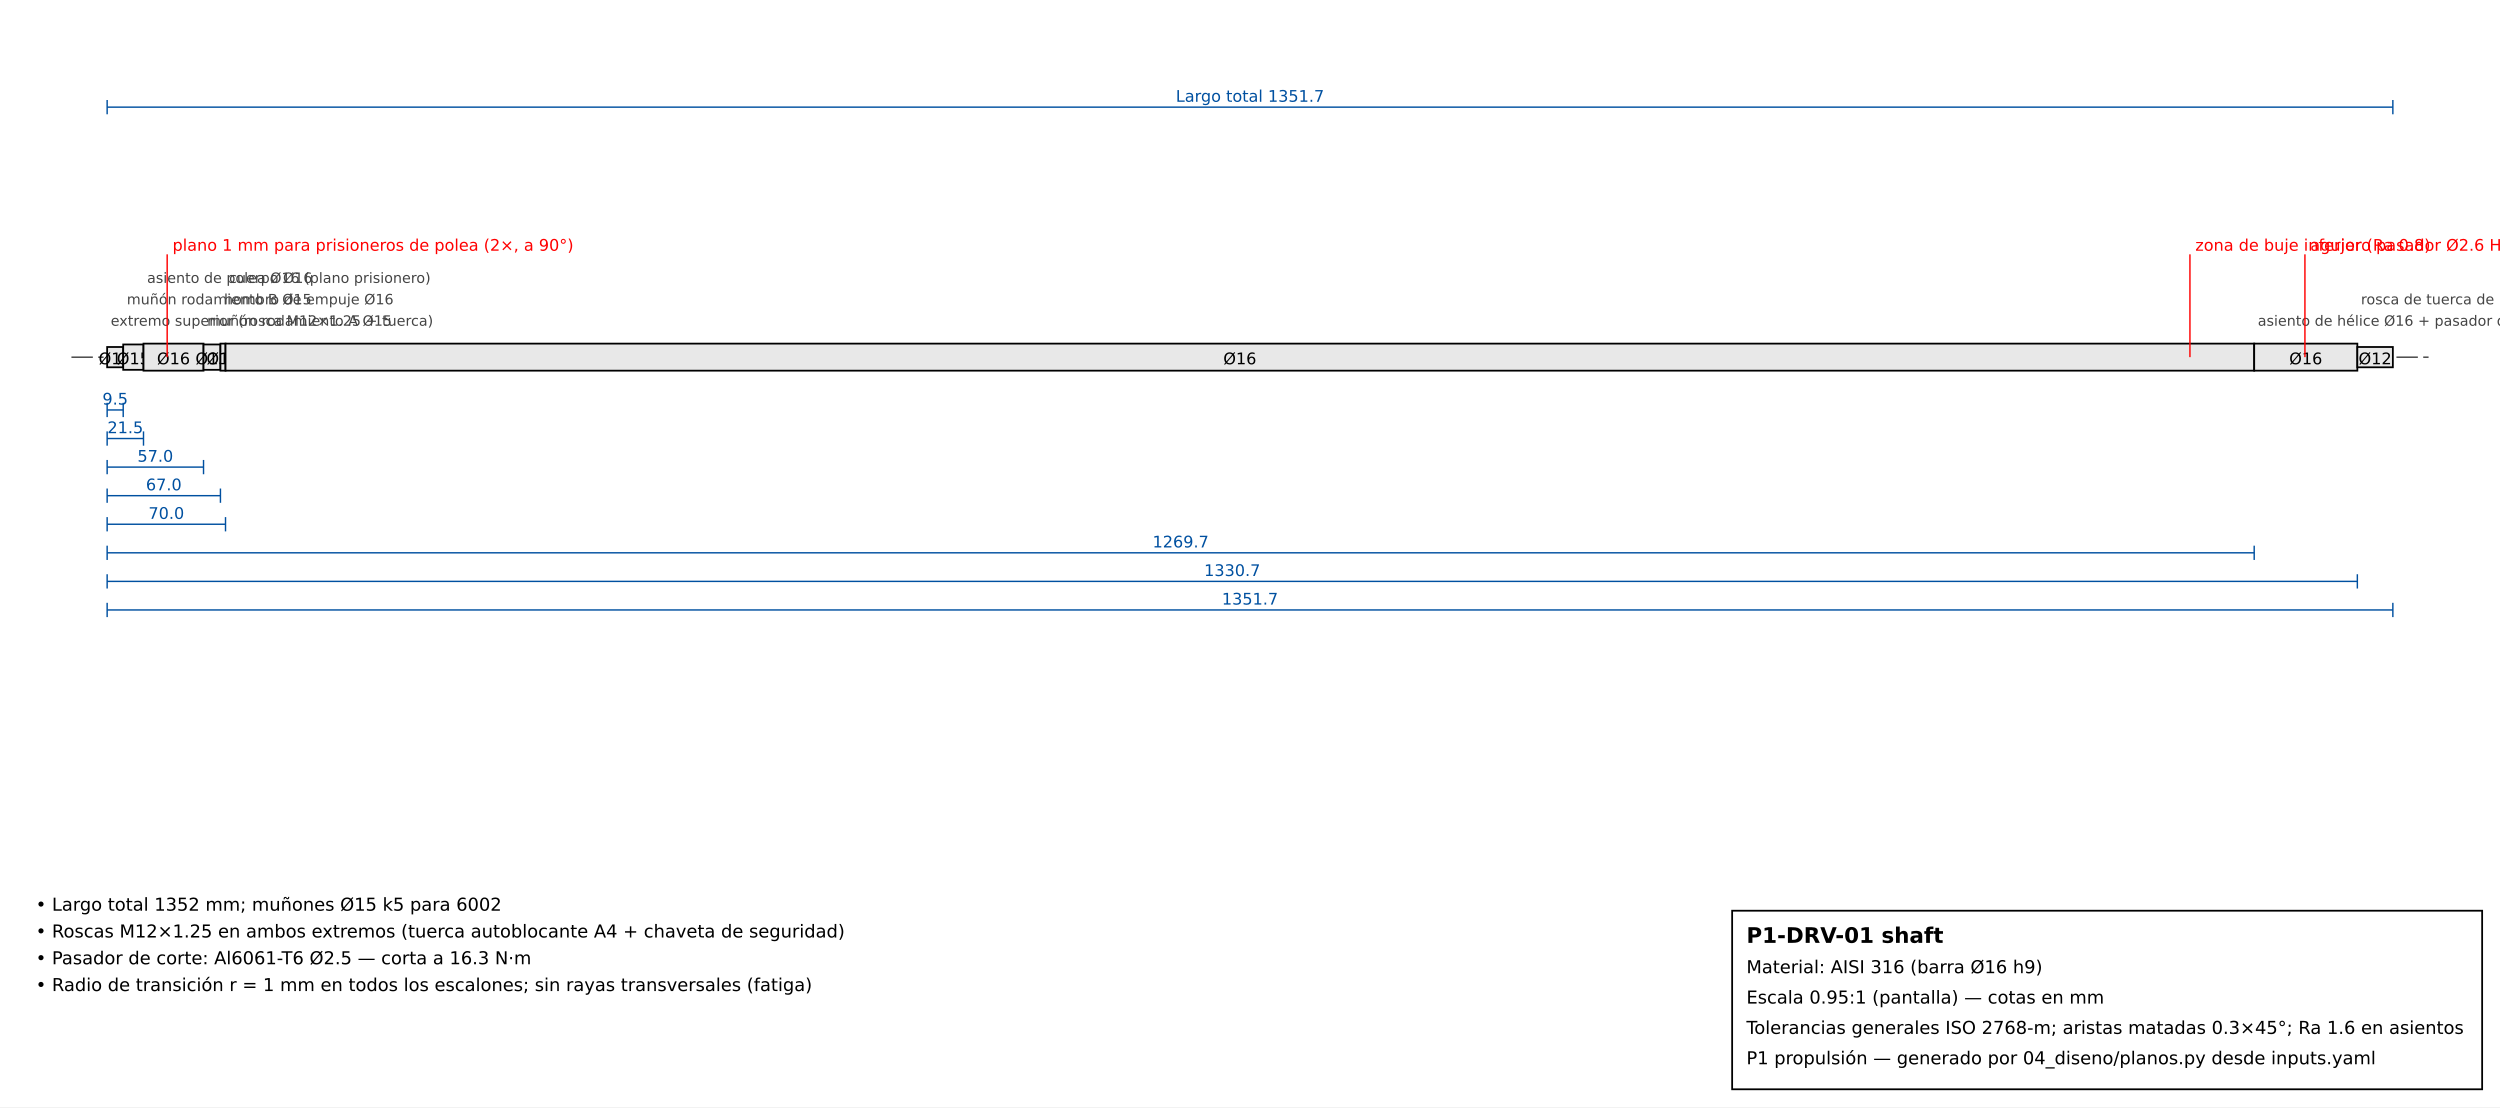
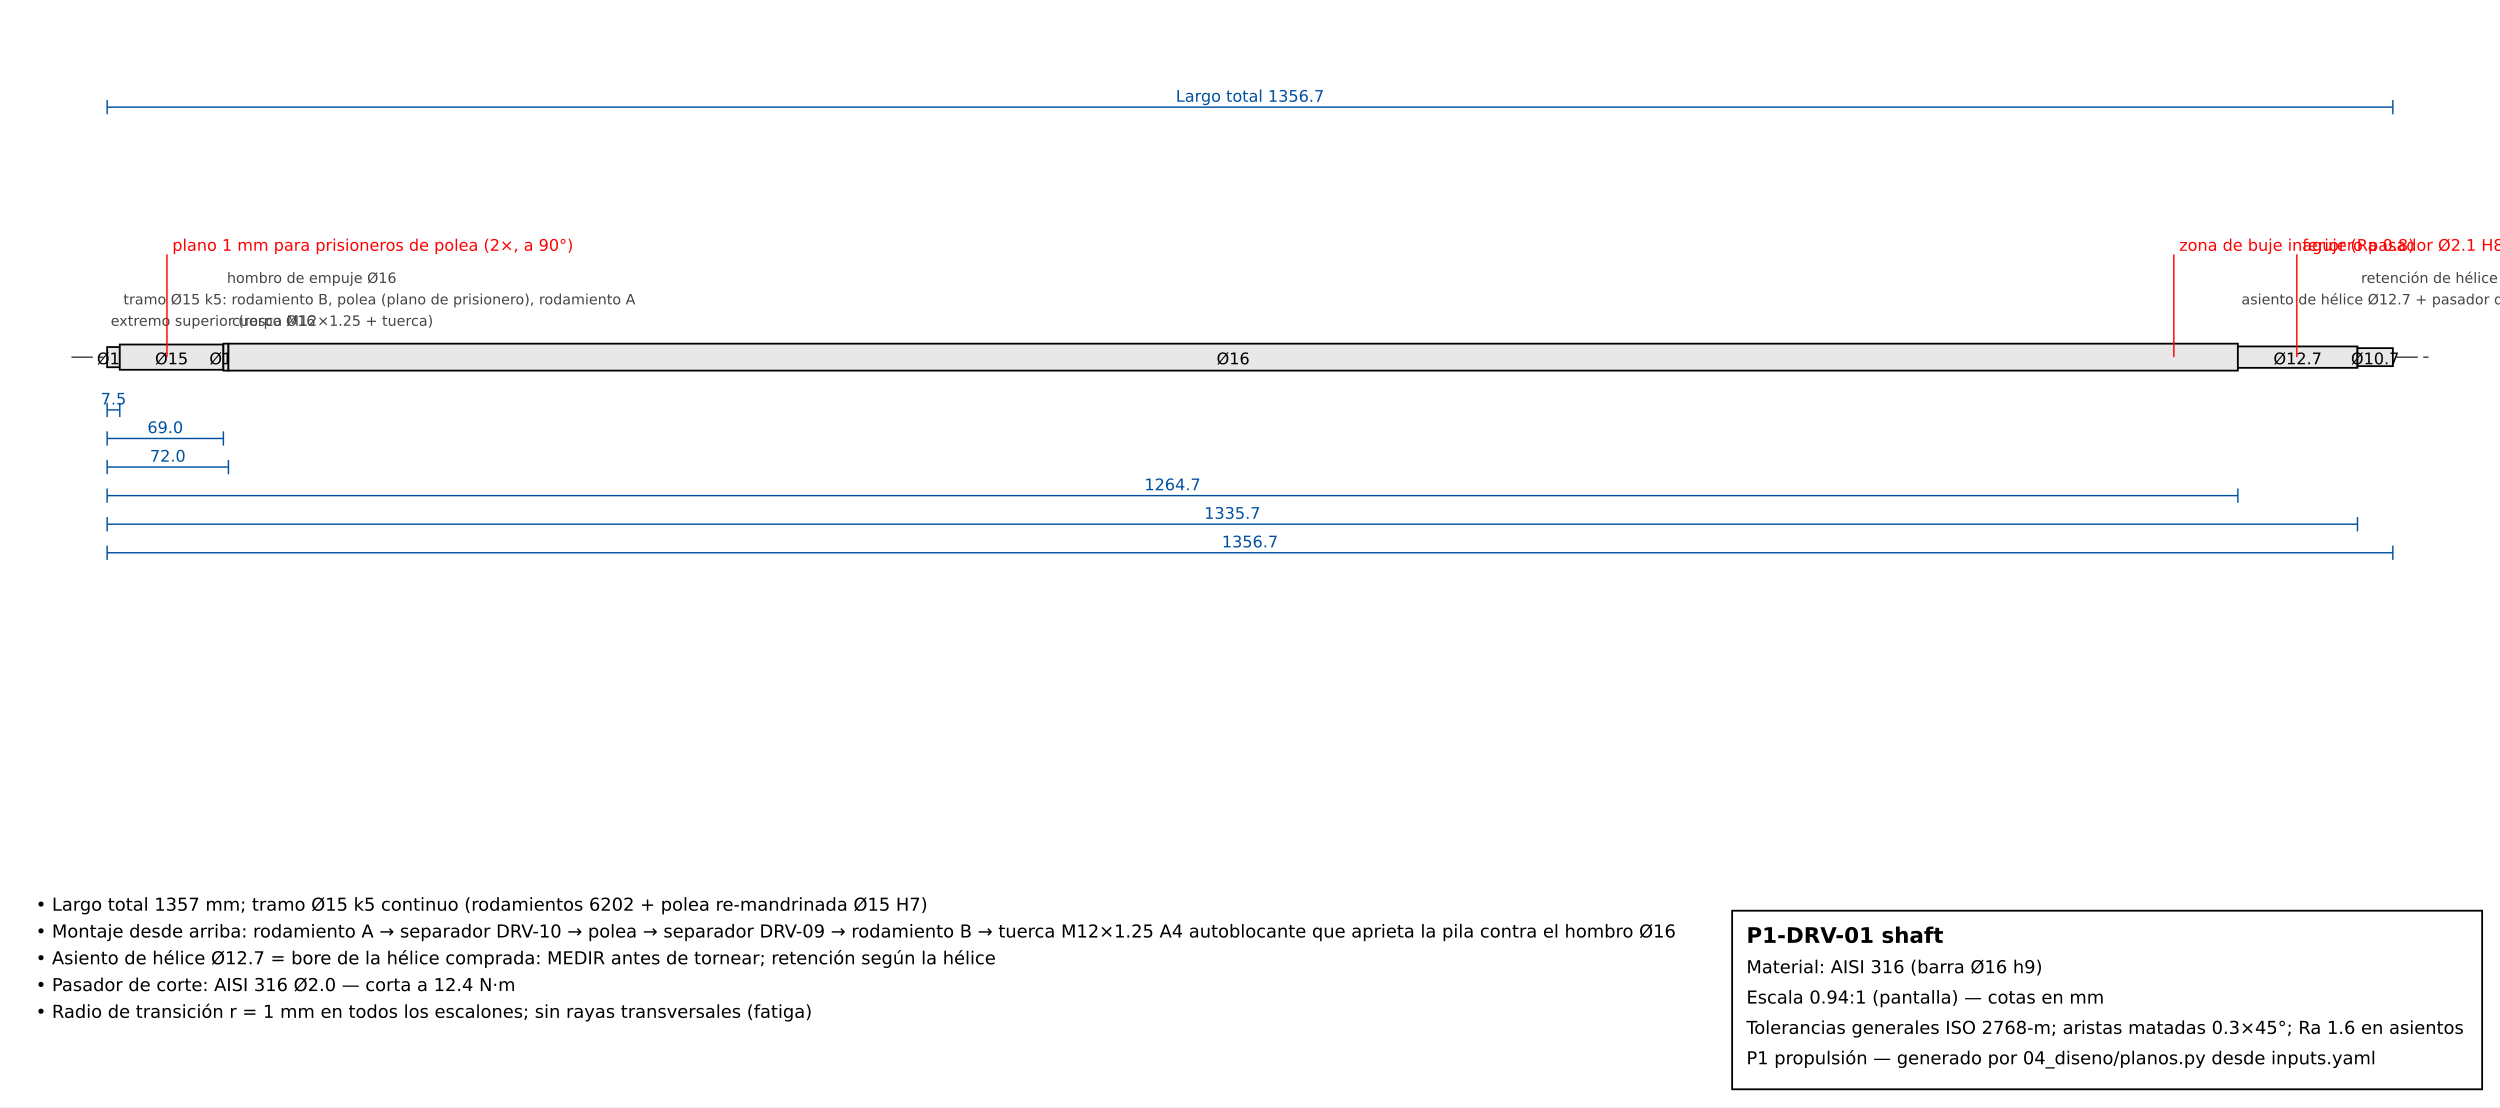
<svg xmlns="http://www.w3.org/2000/svg" baseProfile="full" height="620" version="1.1" width="1400">
  <defs />
  <rect fill="white" height="620" width="1400" x="0" y="0" />
  <line stroke="black" stroke-dasharray="12,3,3,3" stroke-width="0.6" x1="40" x2="1360.0" y1="200" y2="200" />
-   <rect fill="#e8e8e8" height="11.363" stroke="black" stroke-width="1" width="8.996" x="60" y="194.318" />
-   <text font-family="DejaVu Sans" font-size="9" text-anchor="middle" x="64.498" y="204">Ø12</text>
-   <line stroke="#0050a0" stroke-width="0.8" x1="60" x2="68.996" y1="229.576" y2="229.576" />
-   <line stroke="#0050a0" stroke-width="0.8" x1="60" x2="60" y1="225.576" y2="233.576" />
-   <line stroke="#0050a0" stroke-width="0.8" x1="68.996" x2="68.996" y1="225.576" y2="233.576" />
-   <text fill="#0050a0" font-family="DejaVu Sans" font-size="9" text-anchor="middle" x="64.498" y="226.576">9.5</text>
-   <text fill="#444" font-family="DejaVu Sans" font-size="8" x="62" y="182.424">extremo superior (rosca M12×1.25 + tuerca)</text>
-   <rect fill="#e8e8e8" height="14.204" stroke="black" stroke-width="1" width="11.363" x="68.996" y="192.898" />
-   <text font-family="DejaVu Sans" font-size="9" text-anchor="middle" x="74.678" y="204">Ø15</text>
-   <line stroke="#0050a0" stroke-width="0.8" x1="60" x2="80.359" y1="245.576" y2="245.576" />
-   <line stroke="#0050a0" stroke-width="0.8" x1="60" x2="60" y1="241.576" y2="249.576" />
-   <line stroke="#0050a0" stroke-width="0.8" x1="80.359" x2="80.359" y1="241.576" y2="249.576" />
-   <text fill="#0050a0" font-family="DejaVu Sans" font-size="9" text-anchor="middle" x="70.18" y="242.576">21.5</text>
-   <text fill="#444" font-family="DejaVu Sans" font-size="8" x="70.996" y="170.424">muñón rodamiento B Ø15</text>
-   <rect fill="#e8e8e8" height="15.151" stroke="black" stroke-width="1" width="33.617" x="80.359" y="192.424" />
-   <text font-family="DejaVu Sans" font-size="9" text-anchor="middle" x="97.168" y="204">Ø16</text>
-   <line stroke="#0050a0" stroke-width="0.8" x1="60" x2="113.976" y1="261.576" y2="261.576" />
-   <line stroke="#0050a0" stroke-width="0.8" x1="60" x2="60" y1="257.576" y2="265.576" />
-   <line stroke="#0050a0" stroke-width="0.8" x1="113.976" x2="113.976" y1="257.576" y2="265.576" />
-   <text fill="#0050a0" font-family="DejaVu Sans" font-size="9" text-anchor="middle" x="86.988" y="258.576">57.0</text>
-   <text fill="#444" font-family="DejaVu Sans" font-size="8" x="82.359" y="158.424">asiento de polea Ø16 (plano prisionero)</text>
-   <rect fill="#e8e8e8" height="14.204" stroke="black" stroke-width="1" width="9.469" x="113.976" y="192.898" />
-   <text font-family="DejaVu Sans" font-size="9" text-anchor="middle" x="118.711" y="204">Ø15</text>
-   <line stroke="#0050a0" stroke-width="0.8" x1="60" x2="123.445" y1="277.576" y2="277.576" />
-   <line stroke="#0050a0" stroke-width="0.8" x1="60" x2="60" y1="273.576" y2="281.576" />
-   <line stroke="#0050a0" stroke-width="0.8" x1="123.445" x2="123.445" y1="273.576" y2="281.576" />
-   <text fill="#0050a0" font-family="DejaVu Sans" font-size="9" text-anchor="middle" x="91.723" y="274.576">67.0</text>
-   <text fill="#444" font-family="DejaVu Sans" font-size="8" x="115.976" y="182.424">muñón rodamiento A Ø15</text>
-   <rect fill="#e8e8e8" height="15.151" stroke="black" stroke-width="1" width="2.841" x="123.445" y="192.424" />
-   <text font-family="DejaVu Sans" font-size="9" text-anchor="middle" x="124.866" y="204">Ø16</text>
-   <line stroke="#0050a0" stroke-width="0.8" x1="60" x2="126.286" y1="293.576" y2="293.576" />
-   <line stroke="#0050a0" stroke-width="0.8" x1="60" x2="60" y1="289.576" y2="297.576" />
-   <line stroke="#0050a0" stroke-width="0.8" x1="126.286" x2="126.286" y1="289.576" y2="297.576" />
-   <text fill="#0050a0" font-family="DejaVu Sans" font-size="9" text-anchor="middle" x="93.143" y="290.576">70.0</text>
-   <text fill="#444" font-family="DejaVu Sans" font-size="8" x="125.445" y="170.424">hombro de empuje Ø16</text>
-   <rect fill="#e8e8e8" height="15.151" stroke="black" stroke-width="1" width="1136.064" x="126.286" y="192.424" />
-   <text font-family="DejaVu Sans" font-size="9" text-anchor="middle" x="694.318" y="204">Ø16</text>
-   <line stroke="#0050a0" stroke-width="0.8" x1="60" x2="1262.35" y1="309.576" y2="309.576" />
-   <line stroke="#0050a0" stroke-width="0.8" x1="60" x2="60" y1="305.576" y2="313.576" />
-   <line stroke="#0050a0" stroke-width="0.8" x1="1262.35" x2="1262.35" y1="305.576" y2="313.576" />
-   <text fill="#0050a0" font-family="DejaVu Sans" font-size="9" text-anchor="middle" x="661.175" y="306.576">1269.7</text>
-   <text fill="#444" font-family="DejaVu Sans" font-size="8" x="128.286" y="158.424">cuerpo Ø16</text>
-   <rect fill="#e8e8e8" height="15.151" stroke="black" stroke-width="1" width="57.764" x="1262.35" y="192.424" />
-   <text font-family="DejaVu Sans" font-size="9" text-anchor="middle" x="1291.232" y="204">Ø16</text>
-   <line stroke="#0050a0" stroke-width="0.8" x1="60" x2="1320.114" y1="325.576" y2="325.576" />
-   <line stroke="#0050a0" stroke-width="0.8" x1="60" x2="60" y1="321.576" y2="329.576" />
-   <line stroke="#0050a0" stroke-width="0.8" x1="1320.114" x2="1320.114" y1="321.576" y2="329.576" />
-   <text fill="#0050a0" font-family="DejaVu Sans" font-size="9" text-anchor="middle" x="690.057" y="322.576">1330.7</text>
-   <text fill="#444" font-family="DejaVu Sans" font-size="8" x="1264.35" y="182.424">asiento de hélice Ø16 + pasador de corte</text>
-   <rect fill="#e8e8e8" height="11.363" stroke="black" stroke-width="1" width="19.886" x="1320.114" y="194.318" />
-   <text font-family="DejaVu Sans" font-size="9" text-anchor="middle" x="1330.057" y="204">Ø12</text>
-   <line stroke="#0050a0" stroke-width="0.8" x1="60" x2="1340.0" y1="341.576" y2="341.576" />
-   <line stroke="#0050a0" stroke-width="0.8" x1="60" x2="60" y1="337.576" y2="345.576" />
-   <line stroke="#0050a0" stroke-width="0.8" x1="1340.0" x2="1340.0" y1="337.576" y2="345.576" />
-   <text fill="#0050a0" font-family="DejaVu Sans" font-size="9" text-anchor="middle" x="700.0" y="338.576">1351.7</text>
-   <text fill="#444" font-family="DejaVu Sans" font-size="8" x="1322.114" y="170.424">rosca de tuerca de hélice M12</text>
-   <line stroke="red" stroke-width="0.8" x1="1290.759" x2="1290.759" y1="142.424" y2="200" />
-   <text fill="red" font-family="DejaVu Sans" font-size="9" x="1293.759" y="140.424">agujero pasador Ø2.6 H8 pasante (centro de hélice)</text>
-   <line stroke="red" stroke-width="0.8" x1="93.617" x2="93.617" y1="142.424" y2="200" />
-   <text fill="red" font-family="DejaVu Sans" font-size="9" x="96.617" y="140.424">plano 1 mm para prisioneros de polea (2×, a 90°)</text>
-   <line stroke="red" stroke-width="0.8" x1="1226.366" x2="1226.366" y1="142.424" y2="200" />
-   <text fill="red" font-family="DejaVu Sans" font-size="9" x="1229.366" y="140.424">zona de buje inferior (Ra 0.8)</text>
+   <rect fill="#e8e8e8" height="11.321" stroke="black" stroke-width="1" width="7.076" x="60" y="194.339" />
+   <text font-family="DejaVu Sans" font-size="9" text-anchor="middle" x="63.538" y="204">Ø12</text>
+   <line stroke="#0050a0" stroke-width="0.8" x1="60" x2="67.076" y1="229.548" y2="229.548" />
+   <line stroke="#0050a0" stroke-width="0.8" x1="60" x2="60" y1="225.548" y2="233.548" />
+   <line stroke="#0050a0" stroke-width="0.8" x1="67.076" x2="67.076" y1="225.548" y2="233.548" />
+   <text fill="#0050a0" font-family="DejaVu Sans" font-size="9" text-anchor="middle" x="63.538" y="226.548">7.5</text>
+   <text fill="#444" font-family="DejaVu Sans" font-size="8" x="62" y="182.452">extremo superior (rosca M12×1.25 + tuerca)</text>
+   <rect fill="#e8e8e8" height="14.152" stroke="black" stroke-width="1" width="58.023" x="67.076" y="192.924" />
+   <text font-family="DejaVu Sans" font-size="9" text-anchor="middle" x="96.087" y="204">Ø15</text>
+   <line stroke="#0050a0" stroke-width="0.8" x1="60" x2="125.098" y1="245.548" y2="245.548" />
+   <line stroke="#0050a0" stroke-width="0.8" x1="60" x2="60" y1="241.548" y2="249.548" />
+   <line stroke="#0050a0" stroke-width="0.8" x1="125.098" x2="125.098" y1="241.548" y2="249.548" />
+   <text fill="#0050a0" font-family="DejaVu Sans" font-size="9" text-anchor="middle" x="92.549" y="242.548">69.0</text>
+   <text fill="#444" font-family="DejaVu Sans" font-size="8" x="69.076" y="170.452">tramo Ø15 k5: rodamiento B, polea (plano de prisionero), rodamiento A</text>
+   <rect fill="#e8e8e8" height="15.095" stroke="black" stroke-width="1" width="2.83" x="125.098" y="192.452" />
+   <text font-family="DejaVu Sans" font-size="9" text-anchor="middle" x="126.514" y="204">Ø16</text>
+   <line stroke="#0050a0" stroke-width="0.8" x1="60" x2="127.929" y1="261.548" y2="261.548" />
+   <line stroke="#0050a0" stroke-width="0.8" x1="60" x2="60" y1="257.548" y2="265.548" />
+   <line stroke="#0050a0" stroke-width="0.8" x1="127.929" x2="127.929" y1="257.548" y2="265.548" />
+   <text fill="#0050a0" font-family="DejaVu Sans" font-size="9" text-anchor="middle" x="93.964" y="258.548">72.0</text>
+   <text fill="#444" font-family="DejaVu Sans" font-size="8" x="127.098" y="158.452">hombro de empuje Ø16</text>
+   <rect fill="#e8e8e8" height="15.095" stroke="black" stroke-width="1" width="1125.273" x="127.929" y="192.452" />
+   <text font-family="DejaVu Sans" font-size="9" text-anchor="middle" x="690.565" y="204">Ø16</text>
+   <line stroke="#0050a0" stroke-width="0.8" x1="60" x2="1253.202" y1="277.548" y2="277.548" />
+   <line stroke="#0050a0" stroke-width="0.8" x1="60" x2="60" y1="273.548" y2="281.548" />
+   <line stroke="#0050a0" stroke-width="0.8" x1="1253.202" x2="1253.202" y1="273.548" y2="281.548" />
+   <text fill="#0050a0" font-family="DejaVu Sans" font-size="9" text-anchor="middle" x="656.601" y="274.548">1264.7</text>
+   <text fill="#444" font-family="DejaVu Sans" font-size="8" x="129.929" y="182.452">cuerpo Ø16</text>
+   <rect fill="#e8e8e8" height="11.982" stroke="black" stroke-width="1" width="66.985" x="1253.202" y="194.009" />
+   <text font-family="DejaVu Sans" font-size="9" text-anchor="middle" x="1286.695" y="204">Ø12.7</text>
+   <line stroke="#0050a0" stroke-width="0.8" x1="60" x2="1320.187" y1="293.548" y2="293.548" />
+   <line stroke="#0050a0" stroke-width="0.8" x1="60" x2="60" y1="289.548" y2="297.548" />
+   <line stroke="#0050a0" stroke-width="0.8" x1="1320.187" x2="1320.187" y1="289.548" y2="297.548" />
+   <text fill="#0050a0" font-family="DejaVu Sans" font-size="9" text-anchor="middle" x="690.094" y="290.548">1335.7</text>
+   <text fill="#444" font-family="DejaVu Sans" font-size="8" x="1255.202" y="170.452">asiento de hélice Ø12.7 + pasador de corte</text>
+   <rect fill="#e8e8e8" height="10.095" stroke="black" stroke-width="1" width="19.813" x="1320.187" y="194.953" />
+   <text font-family="DejaVu Sans" font-size="9" text-anchor="middle" x="1330.094" y="204">Ø10.7</text>
+   <line stroke="#0050a0" stroke-width="0.8" x1="60" x2="1340.0" y1="309.548" y2="309.548" />
+   <line stroke="#0050a0" stroke-width="0.8" x1="60" x2="60" y1="305.548" y2="313.548" />
+   <line stroke="#0050a0" stroke-width="0.8" x1="1340.0" x2="1340.0" y1="305.548" y2="313.548" />
+   <text fill="#0050a0" font-family="DejaVu Sans" font-size="9" text-anchor="middle" x="700.0" y="306.548">1356.7</text>
+   <text fill="#444" font-family="DejaVu Sans" font-size="8" x="1322.187" y="158.452">retención de hélice (rosca/tuerca según la hélice comprada)</text>
+   <line stroke="red" stroke-width="0.8" x1="1286.223" x2="1286.223" y1="142.452" y2="200" />
+   <text fill="red" font-family="DejaVu Sans" font-size="9" x="1289.223" y="140.452">agujero pasador Ø2.1 H8 pasante (centro de hélice)</text>
+   <line stroke="red" stroke-width="0.8" x1="93.493" x2="93.493" y1="142.452" y2="200" />
+   <text fill="red" font-family="DejaVu Sans" font-size="9" x="96.493" y="140.452">plano 1 mm para prisioneros de polea (2×, a 90°)</text>
+   <line stroke="red" stroke-width="0.8" x1="1217.351" x2="1217.351" y1="142.452" y2="200" />
+   <text fill="red" font-family="DejaVu Sans" font-size="9" x="1220.351" y="140.452">zona de buje inferior (Ra 0.8)</text>
  <line stroke="#0050a0" stroke-width="0.8" x1="60" x2="1340.0" y1="60" y2="60" />
  <line stroke="#0050a0" stroke-width="0.8" x1="60" x2="60" y1="56" y2="64" />
  <line stroke="#0050a0" stroke-width="0.8" x1="1340.0" x2="1340.0" y1="56" y2="64" />
-   <text fill="#0050a0" font-family="DejaVu Sans" font-size="9" text-anchor="middle" x="700.0" y="57">Largo total 1351.7</text>
+   <text fill="#0050a0" font-family="DejaVu Sans" font-size="9" text-anchor="middle" x="700.0" y="57">Largo total 1356.7</text>
  <g font-family="DejaVu Sans" font-size="11">
    <rect fill="none" height="100" stroke="black" width="420" x="970" y="510" />
    <text font-size="12" font-weight="bold" x="978" y="528">P1-DRV-01  shaft</text>
    <text font-size="10" font-weight="normal" x="978" y="545">Material: AISI 316 (barra Ø16 h9)</text>
-     <text font-size="10" font-weight="normal" x="978" y="562">Escala 0.95:1 (pantalla)  —  cotas en mm</text>
+     <text font-size="10" font-weight="normal" x="978" y="562">Escala 0.94:1 (pantalla)  —  cotas en mm</text>
    <text font-size="10" font-weight="normal" x="978" y="579">Tolerancias generales ISO 2768-m; aristas matadas 0.3×45°; Ra 1.6 en asientos</text>
    <text font-size="10" font-weight="normal" x="978" y="596">P1 propulsión — generado por 04_diseno/planos.py desde inputs.yaml</text>
-     <text font-size="10" x="20" y="510">• Largo total 1352 mm; muñones Ø15 k5 para 6002</text>
-     <text font-size="10" x="20" y="525">• Roscas M12×1.25 en ambos extremos (tuerca autoblocante A4 + chaveta de seguridad)</text>
-     <text font-size="10" x="20" y="540">• Pasador de corte: Al6061-T6 Ø2.5 — corta a 16.3 N·m</text>
-     <text font-size="10" x="20" y="555">• Radio de transición r = 1 mm en todos los escalones; sin rayas transversales (fatiga)</text>
+     <text font-size="10" x="20" y="510">• Largo total 1357 mm; tramo Ø15 k5 continuo (rodamientos 6202 + polea re-mandrinada Ø15 H7)</text>
+     <text font-size="10" x="20" y="525">• Montaje desde arriba: rodamiento A → separador DRV-10 → polea → separador DRV-09 → rodamiento B → tuerca M12×1.25 A4 autoblocante que aprieta la pila contra el hombro Ø16</text>
+     <text font-size="10" x="20" y="540">• Asiento de hélice Ø12.7 = bore de la hélice comprada: MEDIR antes de tornear; retención según la hélice</text>
+     <text font-size="10" x="20" y="555">• Pasador de corte: AISI 316 Ø2.0 — corta a 12.4 N·m</text>
+     <text font-size="10" x="20" y="570">• Radio de transición r = 1 mm en todos los escalones; sin rayas transversales (fatiga)</text>
  </g>
</svg>
